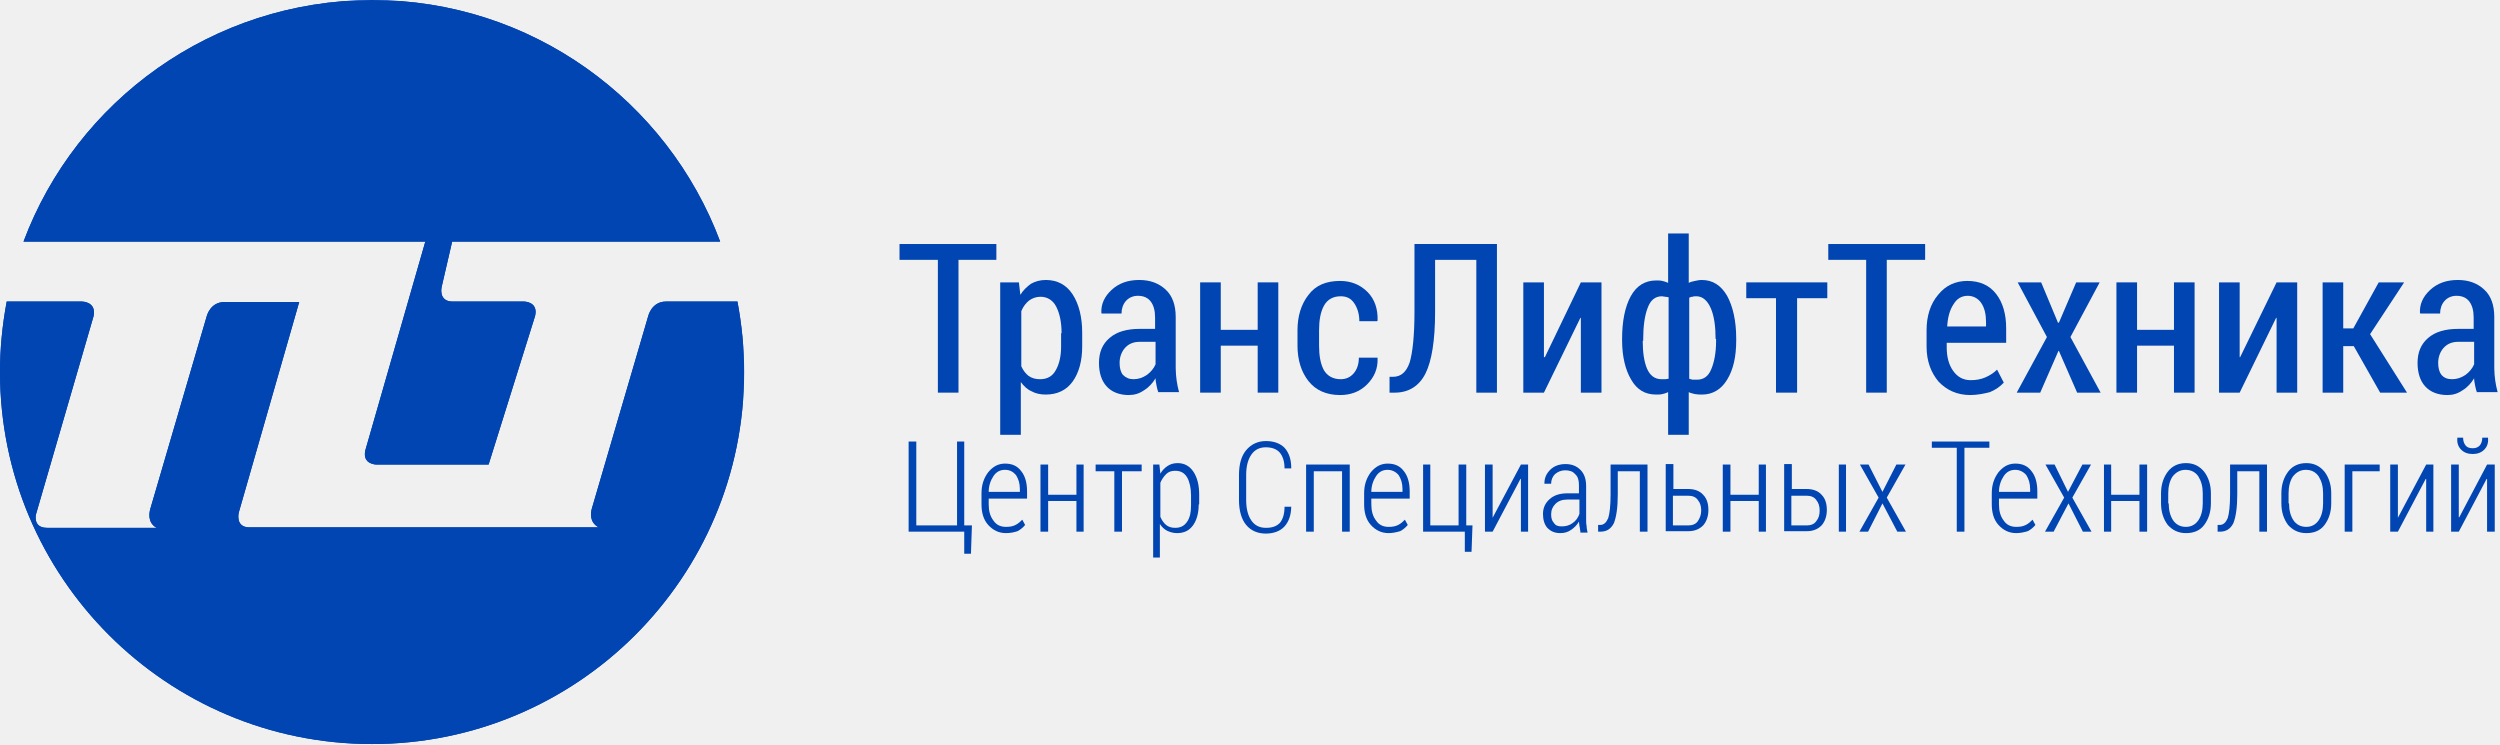
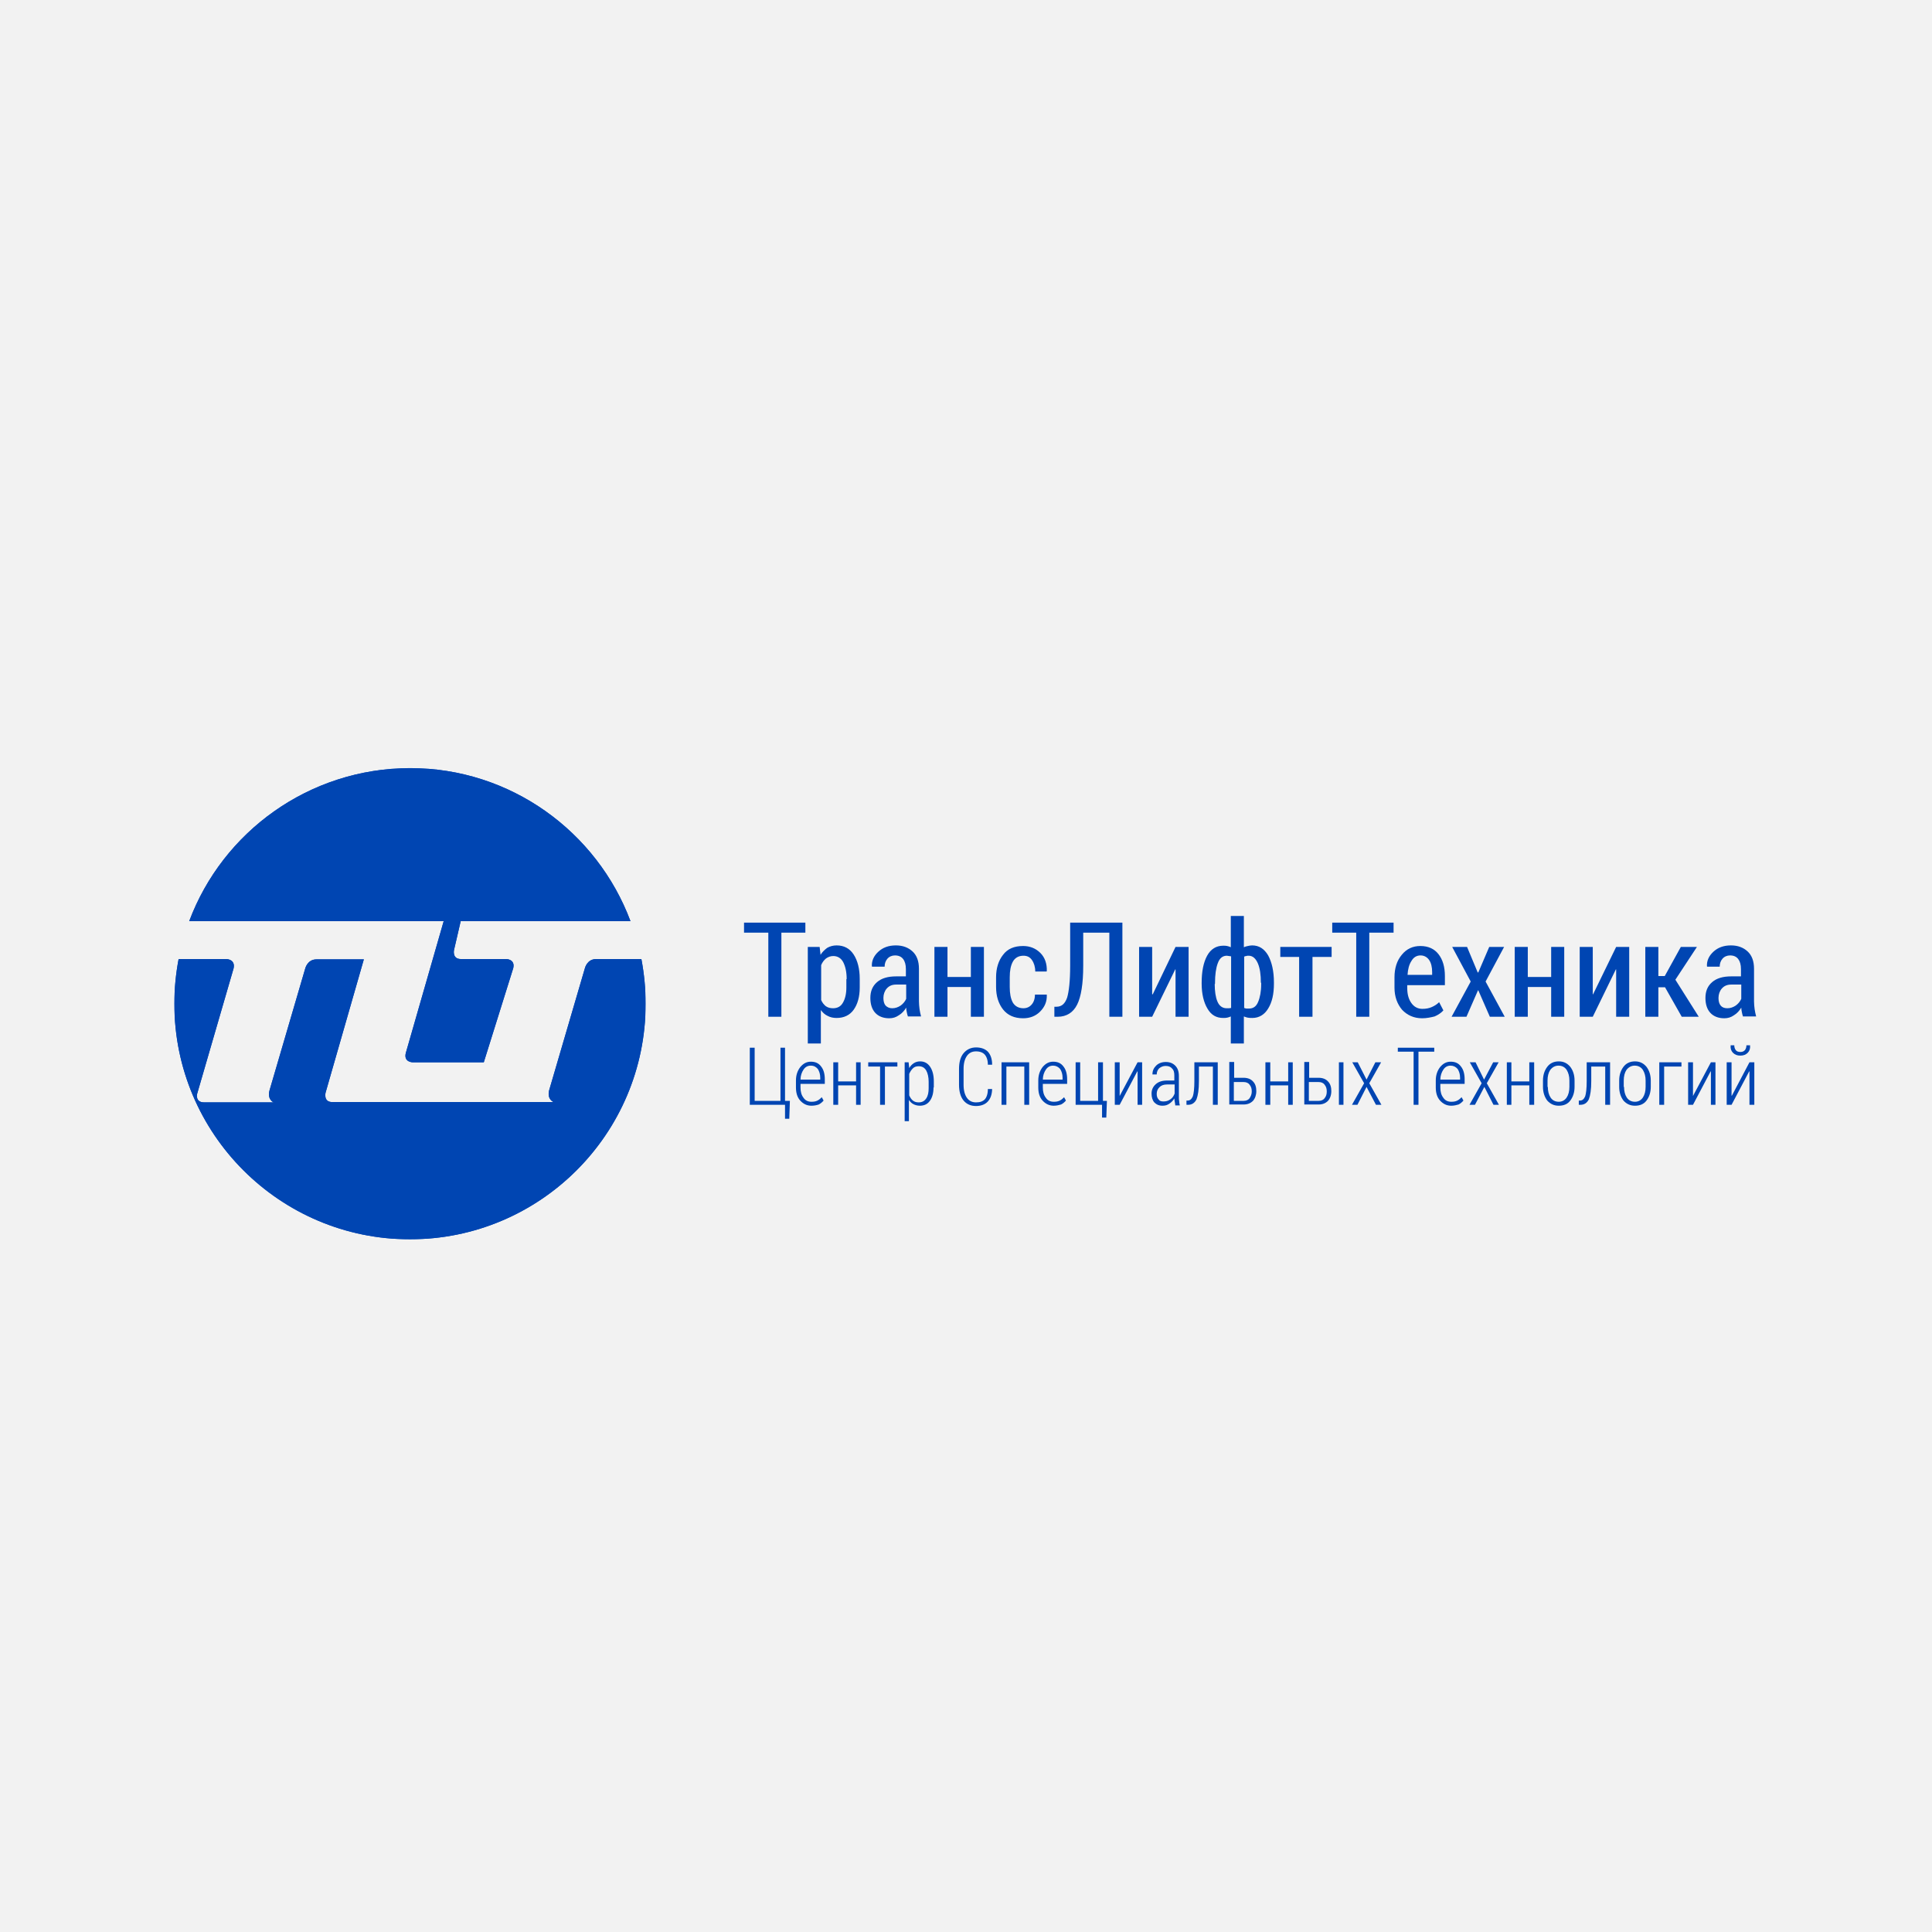
- <svg xmlns="http://www.w3.org/2000/svg" width="336" height="100" viewBox="0 0 336 100" fill="none">
-   <path d="M133.912 34.923H128.821V52.771H126.05V34.923H120.895V32.796H133.912V34.923Z" fill="#0045B2" />
-   <path d="M145.447 46.585C145.447 48.518 144.996 50.129 144.159 51.288C143.321 52.448 142.096 53.028 140.55 53.028C139.841 53.028 139.196 52.899 138.617 52.577C138.037 52.319 137.585 51.868 137.199 51.353V58.441H134.428V37.951H136.941L137.134 39.626C137.521 38.982 138.037 38.531 138.552 38.144C139.132 37.822 139.776 37.629 140.55 37.629C142.096 37.629 143.321 38.273 144.159 39.562C144.996 40.85 145.447 42.59 145.447 44.716V46.585ZM142.676 44.781C142.676 43.299 142.419 42.139 141.968 41.237C141.516 40.335 140.743 39.884 139.841 39.884C139.261 39.884 138.745 40.077 138.294 40.399C137.908 40.721 137.521 41.172 137.263 41.817V49.227C137.521 49.806 137.843 50.193 138.23 50.515C138.681 50.837 139.196 50.966 139.776 50.966C140.743 50.966 141.452 50.58 141.903 49.742C142.354 48.969 142.612 47.873 142.612 46.585V44.781H142.676Z" fill="#0045B2" />
-   <path d="M155.694 52.77C155.565 52.448 155.501 52.126 155.436 51.804C155.372 51.482 155.307 51.16 155.307 50.837C154.921 51.482 154.405 52.062 153.761 52.448C153.116 52.899 152.472 53.093 151.699 53.093C150.474 53.093 149.443 52.706 148.734 51.933C148.025 51.16 147.703 50.064 147.703 48.776C147.703 47.358 148.154 46.263 149.121 45.425C150.087 44.587 151.441 44.201 153.181 44.201H155.243V42.654C155.243 41.752 155.05 41.044 154.663 40.528C154.276 40.013 153.696 39.755 152.923 39.755C152.279 39.755 151.699 40.013 151.312 40.464C150.925 40.915 150.732 41.495 150.732 42.139H148.09L148.025 42.075C147.961 40.915 148.412 39.884 149.379 38.982C150.345 38.08 151.57 37.629 153.116 37.629C154.598 37.629 155.758 38.08 156.661 38.917C157.563 39.755 158.014 40.979 158.014 42.59V49.484C158.014 50.064 158.078 50.644 158.143 51.16C158.207 51.675 158.336 52.191 158.465 52.706H155.694V52.77ZM152.343 50.966C152.987 50.966 153.567 50.773 154.147 50.386C154.663 50 155.05 49.549 155.307 48.969V45.941H153.181C152.343 45.941 151.699 46.198 151.183 46.778C150.732 47.294 150.474 48.002 150.474 48.776C150.474 49.42 150.603 50 150.925 50.386C151.312 50.773 151.763 50.966 152.343 50.966Z" fill="#0045B2" />
-   <path d="M171.803 52.771H169.032V46.456H164.07V52.771H161.299V37.951H164.07V44.33H169.032V37.951H171.803V52.771Z" fill="#0045B2" />
-   <path d="M180.183 50.966C180.892 50.966 181.471 50.709 181.923 50.193C182.374 49.678 182.631 48.969 182.631 48.067H185.145V48.131C185.209 49.549 184.694 50.709 183.727 51.675C182.76 52.642 181.536 53.093 180.118 53.093C178.249 53.093 176.832 52.448 175.865 51.224C174.898 50 174.383 48.389 174.383 46.456V44.394C174.383 42.461 174.898 40.85 175.865 39.626C176.832 38.337 178.249 37.758 180.118 37.758C181.6 37.758 182.825 38.273 183.791 39.239C184.758 40.206 185.209 41.559 185.145 43.105L185.08 43.17H182.696C182.696 42.203 182.438 41.366 181.987 40.721C181.536 40.077 180.956 39.819 180.183 39.819C179.152 39.819 178.378 40.27 177.927 41.108C177.476 41.946 177.283 43.041 177.283 44.394V46.456C177.283 47.809 177.476 48.904 177.927 49.742C178.378 50.515 179.152 50.966 180.183 50.966Z" fill="#0045B2" />
-   <path d="M201.189 32.796V52.771H198.418V34.923H192.876V41.946C192.876 45.747 192.425 48.518 191.587 50.193C190.749 51.869 189.332 52.771 187.463 52.771H186.754V50.644H187.205C188.301 50.644 189.009 50 189.461 48.711C189.847 47.423 190.105 45.167 190.105 41.946V32.796H201.189Z" fill="#0045B2" />
-   <path d="M212.467 37.951H215.239V52.771H212.467V42.719H212.403L207.505 52.771H204.734V37.951H207.505V48.003H207.634L212.467 37.951Z" fill="#0045B2" />
-   <path d="M218.01 45.554C218.01 43.17 218.396 41.237 219.17 39.819C219.943 38.402 221.103 37.693 222.585 37.693C222.907 37.693 223.165 37.693 223.423 37.758C223.681 37.822 223.938 37.886 224.196 38.015V31.379H226.967V38.015C227.225 37.886 227.483 37.822 227.805 37.758C228.127 37.693 228.385 37.629 228.707 37.629C230.189 37.629 231.285 38.337 232.123 39.755C232.896 41.172 233.347 43.105 233.347 45.489V45.747C233.347 47.938 232.96 49.678 232.123 51.031C231.349 52.319 230.189 53.028 228.772 53.028C228.449 53.028 228.127 53.028 227.805 52.964C227.547 52.899 227.225 52.835 226.967 52.706V58.441H224.196V52.706C223.938 52.835 223.681 52.899 223.423 52.964C223.165 53.028 222.843 53.028 222.585 53.028C221.103 53.028 220.008 52.384 219.234 51.031C218.461 49.742 218.01 47.938 218.01 45.747V45.554ZM230.576 45.554C230.576 43.879 230.383 42.461 229.932 41.43C229.481 40.399 228.836 39.819 227.998 39.819C227.805 39.819 227.612 39.819 227.483 39.884C227.29 39.884 227.161 39.948 227.032 40.013V50.902C227.161 50.966 227.29 50.966 227.483 51.031C227.676 51.031 227.805 51.031 228.063 51.031C228.965 51.031 229.609 50.58 229.996 49.613C230.383 48.711 230.641 47.422 230.641 45.876V45.554H230.576ZM220.781 45.812C220.781 47.358 220.974 48.647 221.361 49.549C221.747 50.451 222.392 50.966 223.294 50.966C223.487 50.966 223.616 50.966 223.81 50.966C224.003 50.966 224.132 50.902 224.261 50.902V39.948C224.132 39.948 224.003 39.884 223.81 39.884C223.681 39.884 223.487 39.819 223.359 39.819C222.456 39.819 221.812 40.335 221.425 41.43C221.039 42.461 220.845 43.879 220.845 45.618V45.812H220.781Z" fill="#0045B2" />
-   <path d="M245.59 40.078H241.53V52.771H238.695V40.078H234.699V37.951H245.59V40.078Z" fill="#0045B2" />
-   <path d="M258.738 34.923H253.583V52.771H250.812V34.923H245.721V32.796H258.738V34.923Z" fill="#0045B2" />
-   <path d="M264.796 53.093C263.056 53.093 261.638 52.448 260.543 51.288C259.512 50.064 258.932 48.518 258.932 46.585V44.394C258.932 42.461 259.447 40.85 260.478 39.626C261.509 38.337 262.863 37.758 264.409 37.758C266.085 37.758 267.374 38.337 268.276 39.497C269.178 40.657 269.629 42.203 269.629 44.136V46.069H261.638V46.649C261.638 47.938 261.896 48.969 262.476 49.806C263.056 50.644 263.829 51.095 264.86 51.095C265.634 51.095 266.278 50.966 266.858 50.709C267.438 50.451 267.954 50.129 268.405 49.678L269.307 51.417C268.856 51.933 268.211 52.384 267.438 52.706C266.665 52.899 265.763 53.093 264.796 53.093ZM264.474 39.755C263.636 39.755 262.992 40.142 262.54 40.915C262.025 41.688 261.767 42.719 261.703 43.879H266.923V43.299C266.923 42.268 266.729 41.366 266.278 40.721C265.891 40.142 265.247 39.755 264.474 39.755Z" fill="#0045B2" />
-   <path d="M276.589 43.364H276.718L279.038 37.951H282.195L278.264 45.297L282.324 52.771H279.167L276.718 47.165H276.653L274.205 52.771H271.047L275.107 45.297L271.176 37.951H274.333L276.589 43.364Z" fill="#0045B2" />
-   <path d="M294.953 52.771H292.182V46.456H287.22V52.771H284.449V37.951H287.22V44.33H292.182V37.951H294.953V52.771Z" fill="#0045B2" />
-   <path d="M305.973 37.951H308.744V52.771H305.973V42.719H305.909L301.011 52.771H298.24V37.951H301.011V48.003H301.076L305.973 37.951Z" fill="#0045B2" />
-   <path d="M316.349 46.521H314.931V52.771H312.16V37.951H314.931V44.137H316.284L319.7 37.951H323.115L318.54 44.91L323.502 52.771H319.893L316.349 46.521Z" fill="#0045B2" />
-   <path d="M332.911 52.77C332.782 52.448 332.717 52.126 332.653 51.804C332.589 51.482 332.524 51.16 332.524 50.837C332.137 51.482 331.622 52.062 330.978 52.448C330.333 52.899 329.689 53.093 328.915 53.093C327.691 53.093 326.66 52.706 325.951 51.933C325.242 51.16 324.92 50.064 324.92 48.776C324.92 47.358 325.371 46.263 326.338 45.425C327.304 44.587 328.658 44.201 330.398 44.201H332.46V42.654C332.46 41.752 332.266 41.044 331.88 40.528C331.493 40.013 330.913 39.755 330.14 39.755C329.495 39.755 328.915 40.013 328.529 40.464C328.142 40.915 327.949 41.495 327.949 42.139H325.307L325.242 42.075C325.178 40.915 325.629 39.884 326.595 38.982C327.562 38.08 328.786 37.629 330.333 37.629C331.815 37.629 332.975 38.08 333.877 38.917C334.78 39.755 335.231 40.979 335.231 42.59V49.484C335.231 50.064 335.295 50.644 335.36 51.16C335.424 51.675 335.553 52.191 335.682 52.706H332.911V52.77ZM329.56 50.966C330.204 50.966 330.784 50.773 331.364 50.386C331.88 50 332.266 49.549 332.524 48.969V45.941H330.398C329.56 45.941 328.915 46.198 328.4 46.778C327.949 47.294 327.691 48.002 327.691 48.776C327.691 49.42 327.82 50 328.142 50.386C328.464 50.773 328.915 50.966 329.56 50.966Z" fill="#0045B2" />
-   <path d="M122.119 59.343H123.15V70.618H128.628V59.343H129.594V70.618H130.626L130.497 74.42H129.594V71.456H122.119V59.343Z" fill="#0045B2" />
-   <path d="M135.201 71.65C134.234 71.65 133.461 71.263 132.816 70.554C132.172 69.846 131.914 68.879 131.914 67.784V66.302C131.914 65.142 132.236 64.24 132.816 63.467C133.461 62.694 134.17 62.307 135.072 62.307C136.038 62.307 136.747 62.629 137.263 63.338C137.778 63.982 138.036 64.884 138.036 66.044V67.01H132.881V67.784C132.881 68.686 133.074 69.394 133.525 69.974C133.912 70.554 134.492 70.812 135.201 70.812C135.716 70.812 136.103 70.748 136.489 70.554C136.876 70.361 137.134 70.103 137.392 69.846L137.778 70.554C137.521 70.876 137.134 71.199 136.747 71.392C136.361 71.521 135.845 71.65 135.201 71.65ZM135.072 63.145C134.427 63.145 133.912 63.402 133.525 63.982C133.138 64.562 132.881 65.271 132.881 66.108H137.069V65.722C137.069 64.949 136.876 64.369 136.554 63.853C136.167 63.402 135.716 63.145 135.072 63.145Z" fill="#0045B2" />
-   <path d="M145.64 71.456H144.673V67.332H140.871V71.456H139.84V62.435H140.871V66.495H144.673V62.435H145.64V71.456Z" fill="#0045B2" />
-   <path d="M153.438 63.338H150.796V71.456H149.765V63.338H147.252V62.435H153.438V63.338Z" fill="#0045B2" />
-   <path d="M161.106 67.784C161.106 68.944 160.849 69.91 160.333 70.619C159.818 71.328 159.109 71.65 158.207 71.65C157.691 71.65 157.24 71.521 156.853 71.328C156.467 71.134 156.144 70.812 155.887 70.425V74.936H154.984V62.436H155.822L155.951 63.66C156.209 63.209 156.531 62.887 156.918 62.629C157.304 62.371 157.755 62.242 158.271 62.242C159.173 62.242 159.882 62.629 160.398 63.402C160.913 64.175 161.171 65.206 161.171 66.495V67.784H161.106ZM160.075 66.559C160.075 65.593 159.882 64.755 159.56 64.175C159.173 63.531 158.658 63.273 157.949 63.273C157.433 63.273 157.047 63.402 156.724 63.724C156.402 64.047 156.144 64.433 155.951 64.884V69.459C156.144 69.91 156.402 70.297 156.724 70.554C157.047 70.812 157.433 70.941 157.949 70.941C158.658 70.941 159.173 70.683 159.56 70.103C159.946 69.523 160.075 68.815 160.075 67.912V66.559Z" fill="#0045B2" />
-   <path d="M173.544 67.977C173.544 69.201 173.222 70.103 172.642 70.747C172.062 71.392 171.159 71.714 170.128 71.714C169.033 71.714 168.131 71.327 167.486 70.554C166.842 69.781 166.52 68.621 166.52 67.204V63.853C166.52 62.371 166.842 61.276 167.486 60.502C168.131 59.729 169.033 59.278 170.128 59.278C171.224 59.278 172.062 59.6 172.642 60.18C173.222 60.825 173.544 61.727 173.544 62.887V62.951H172.642C172.642 61.984 172.384 61.276 171.997 60.825C171.61 60.374 170.966 60.116 170.128 60.116C169.291 60.116 168.646 60.438 168.195 61.082C167.744 61.727 167.486 62.629 167.486 63.789V67.204C167.486 68.428 167.744 69.33 168.195 69.974C168.646 70.618 169.291 70.941 170.128 70.941C170.966 70.941 171.546 70.747 171.997 70.296C172.384 69.845 172.642 69.137 172.642 68.106H173.544V67.977Z" fill="#0045B2" />
-   <path d="M181.405 71.456H180.374V63.338H176.572V71.456H175.541V62.435H181.405V71.456Z" fill="#0045B2" />
-   <path d="M186.626 71.65C185.66 71.65 184.886 71.263 184.242 70.554C183.598 69.846 183.34 68.879 183.34 67.784V66.302C183.34 65.142 183.662 64.24 184.242 63.467C184.886 62.694 185.595 62.307 186.498 62.307C187.464 62.307 188.173 62.629 188.689 63.338C189.204 63.982 189.462 64.884 189.462 66.044V67.01H184.306V67.784C184.306 68.686 184.5 69.394 184.951 69.974C185.338 70.554 185.918 70.812 186.626 70.812C187.142 70.812 187.529 70.748 187.915 70.554C188.302 70.361 188.56 70.103 188.817 69.846L189.204 70.554C188.946 70.876 188.56 71.199 188.173 71.392C187.722 71.521 187.206 71.65 186.626 71.65ZM186.498 63.145C185.853 63.145 185.338 63.402 184.951 63.982C184.564 64.562 184.306 65.271 184.306 66.108H188.495V65.722C188.495 64.949 188.302 64.369 187.98 63.853C187.593 63.402 187.078 63.145 186.498 63.145Z" fill="#0045B2" />
-   <path d="M191.266 62.435H192.232V70.618H196.034V62.435H197.065V70.618H197.903L197.774 74.162H196.872V71.456H191.266V62.435Z" fill="#0045B2" />
-   <path d="M204.411 62.435H205.378V71.456H204.411V64.368H204.347L200.609 71.456H199.578V62.435H200.609V69.523V69.588L204.411 62.435Z" fill="#0045B2" />
-   <path d="M212.403 71.456C212.339 71.134 212.339 70.876 212.275 70.683C212.275 70.49 212.21 70.296 212.21 70.103C211.952 70.554 211.566 70.941 211.179 71.198C210.728 71.521 210.277 71.649 209.697 71.649C208.924 71.649 208.408 71.392 207.957 70.941C207.57 70.49 207.377 69.845 207.377 69.072C207.377 68.234 207.699 67.59 208.279 67.075C208.859 66.559 209.632 66.302 210.664 66.302H212.21V65.206C212.21 64.562 212.081 64.046 211.695 63.724C211.372 63.338 210.921 63.209 210.341 63.209C209.826 63.209 209.375 63.402 208.988 63.724C208.666 64.046 208.472 64.497 208.472 65.013H207.57V64.948C207.57 64.24 207.828 63.66 208.344 63.144C208.859 62.629 209.568 62.371 210.406 62.371C211.244 62.371 211.888 62.629 212.403 63.144C212.919 63.66 213.177 64.368 213.177 65.335V69.781C213.177 70.103 213.177 70.425 213.241 70.683C213.241 71.005 213.306 71.263 213.37 71.585H212.403V71.456ZM209.89 70.747C210.47 70.747 210.921 70.618 211.372 70.296C211.823 69.974 212.081 69.588 212.275 69.072V67.139H210.664C209.955 67.139 209.439 67.332 209.052 67.719C208.666 68.106 208.472 68.557 208.472 69.137C208.472 69.652 208.601 70.039 208.859 70.296C209.052 70.618 209.375 70.747 209.89 70.747Z" fill="#0045B2" />
-   <path d="M221.425 62.435V71.456H220.394V63.338H217.429V66.43C217.429 68.234 217.236 69.459 216.914 70.296C216.527 71.07 215.947 71.456 215.109 71.456H214.787V70.554H215.045C215.56 70.554 215.883 70.232 216.14 69.652C216.334 69.072 216.463 67.977 216.463 66.43V62.435H221.425Z" fill="#0045B2" />
-   <path d="M224.84 65.722H226.902C227.74 65.722 228.448 65.979 228.9 66.495C229.415 67.01 229.608 67.719 229.608 68.557C229.608 69.394 229.351 70.103 228.9 70.618C228.384 71.134 227.74 71.392 226.902 71.392H223.873V62.371H224.904V65.722H224.84ZM224.84 66.559V70.618H226.902C227.482 70.618 227.933 70.425 228.191 70.039C228.448 69.652 228.642 69.201 228.642 68.621C228.642 68.041 228.513 67.59 228.191 67.204C227.933 66.817 227.482 66.624 226.902 66.624H224.84V66.559Z" fill="#0045B2" />
-   <path d="M237.341 71.456H236.374V67.332H232.572V71.456H231.541V62.435H232.572V66.495H236.374V62.435H237.341V71.456Z" fill="#0045B2" />
-   <path d="M240.758 65.722H242.82C243.658 65.722 244.366 65.979 244.818 66.495C245.333 67.01 245.526 67.719 245.526 68.557C245.526 69.394 245.269 70.103 244.818 70.618C244.302 71.134 243.658 71.392 242.82 71.392H239.791V62.371H240.822V65.722H240.758ZM240.758 66.559V70.618H242.82C243.4 70.618 243.851 70.425 244.109 70.039C244.431 69.652 244.56 69.201 244.56 68.621C244.56 68.041 244.431 67.59 244.109 67.204C243.851 66.817 243.4 66.624 242.82 66.624H240.758V66.559ZM248.169 71.456H247.137V62.435H248.104V71.456H248.169Z" fill="#0045B2" />
-   <path d="M253.001 66.108L254.87 62.435H256.095L253.581 66.881L256.159 71.456H254.999L253.001 67.655L251.068 71.456H249.908L252.486 66.881L249.973 62.435H251.133L253.001 66.108Z" fill="#0045B2" />
-   <path d="M267.372 60.18H264.021V71.456H262.99V60.18H259.639V59.343H267.372V60.18Z" fill="#0045B2" />
-   <path d="M270.982 71.65C270.015 71.65 269.242 71.263 268.598 70.554C267.953 69.846 267.695 68.879 267.695 67.784V66.302C267.695 65.142 268.018 64.24 268.598 63.467C269.242 62.694 269.951 62.307 270.853 62.307C271.82 62.307 272.529 62.629 273.044 63.338C273.56 63.982 273.817 64.884 273.817 66.044V67.01H268.662V67.784C268.662 68.686 268.855 69.394 269.306 69.974C269.693 70.554 270.273 70.812 270.982 70.812C271.497 70.812 271.884 70.748 272.271 70.554C272.657 70.361 272.915 70.103 273.173 69.846L273.56 70.554C273.302 70.876 272.915 71.199 272.529 71.392C272.077 71.521 271.562 71.65 270.982 71.65ZM270.853 63.145C270.209 63.145 269.693 63.402 269.306 63.982C268.92 64.562 268.662 65.271 268.662 66.108H272.851V65.722C272.851 64.949 272.657 64.369 272.335 63.853C271.949 63.402 271.433 63.145 270.853 63.145Z" fill="#0045B2" />
-   <path d="M277.941 66.108L279.874 62.435H281.034L278.521 66.881L281.099 71.456H279.939L278.005 67.655L276.008 71.456H274.848L277.425 66.881L274.912 62.435H276.137L277.941 66.108Z" fill="#0045B2" />
-   <path d="M288.573 71.456H287.542V67.332H283.74V71.456H282.773V62.435H283.74V66.495H287.542V62.435H288.573V71.456Z" fill="#0045B2" />
-   <path d="M290.443 66.302C290.443 65.142 290.766 64.175 291.346 63.402C291.926 62.629 292.763 62.242 293.794 62.242C294.825 62.242 295.599 62.629 296.243 63.402C296.823 64.175 297.145 65.142 297.145 66.302V67.655C297.145 68.815 296.823 69.781 296.243 70.554C295.663 71.328 294.825 71.65 293.794 71.65C292.763 71.65 291.99 71.263 291.346 70.554C290.766 69.781 290.443 68.815 290.443 67.655V66.302ZM291.474 67.655C291.474 68.557 291.668 69.33 292.054 69.91C292.441 70.49 293.021 70.812 293.794 70.812C294.503 70.812 295.083 70.49 295.47 69.91C295.857 69.33 296.05 68.557 296.05 67.655V66.302C296.05 65.4 295.857 64.691 295.47 64.047C295.083 63.467 294.503 63.145 293.73 63.145C293.021 63.145 292.441 63.467 291.99 64.047C291.603 64.626 291.41 65.4 291.41 66.302V67.655H291.474Z" fill="#0045B2" />
-   <path d="M304.684 62.435V71.456H303.653V63.338H300.689V66.43C300.689 68.234 300.496 69.459 300.173 70.296C299.787 71.07 299.207 71.456 298.369 71.456H298.047V70.554H298.305C298.82 70.554 299.142 70.232 299.4 69.652C299.594 69.072 299.722 67.977 299.722 66.43V62.435H304.684Z" fill="#0045B2" />
-   <path d="M306.617 66.302C306.617 65.142 306.939 64.175 307.519 63.402C308.099 62.629 308.937 62.242 309.968 62.242C310.999 62.242 311.773 62.629 312.417 63.402C312.997 64.175 313.319 65.142 313.319 66.302V67.655C313.319 68.815 312.997 69.781 312.417 70.554C311.837 71.328 310.999 71.65 309.968 71.65C308.937 71.65 308.164 71.263 307.519 70.554C306.939 69.781 306.617 68.815 306.617 67.655V66.302ZM307.648 67.655C307.648 68.557 307.842 69.33 308.228 69.91C308.615 70.49 309.195 70.812 309.968 70.812C310.677 70.812 311.257 70.49 311.644 69.91C312.03 69.33 312.224 68.557 312.224 67.655V66.302C312.224 65.4 312.03 64.691 311.644 64.047C311.257 63.467 310.677 63.145 309.904 63.145C309.195 63.145 308.615 63.467 308.164 64.047C307.777 64.626 307.584 65.4 307.584 66.302V67.655H307.648Z" fill="#0045B2" />
-   <path d="M319.829 63.338H316.156V71.456H315.125V62.435H319.829V63.338Z" fill="#0045B2" />
-   <path d="M326.079 62.435H327.046V71.456H326.079V64.368H326.015L322.277 71.456H321.246V62.435H322.277V69.523V69.588L326.079 62.435Z" fill="#0045B2" />
-   <path d="M334.263 62.436H335.294V71.456H334.263V64.369H334.198L330.461 71.456H329.43V62.436H330.461V69.523H330.525L334.263 62.436ZM334.392 58.892C334.456 59.536 334.263 60.052 333.876 60.438C333.49 60.825 332.974 61.018 332.33 61.018C331.685 61.018 331.17 60.825 330.783 60.438C330.396 60.052 330.203 59.536 330.267 58.892V58.827H331.041C331.041 59.278 331.17 59.601 331.363 59.858C331.556 60.116 331.879 60.245 332.33 60.245C332.781 60.245 333.038 60.116 333.296 59.858C333.49 59.601 333.618 59.278 333.618 58.827H334.392V58.892Z" fill="#0045B2" />
-   <path d="M60.769 32.474H79.264H96.793C89.704 13.531 71.402 0 50.007 0C28.548 0.064 10.246 13.531 3.158 32.474H57.161L49.105 60.503C48.654 62.436 50.587 62.436 50.587 62.436H64.249C64.314 62.436 64.314 62.436 64.378 62.436H65.667L71.918 42.461C72.369 40.528 70.436 40.528 70.436 40.528H60.834C58.901 40.528 59.352 38.595 59.352 38.595L60.769 32.474ZM11.02 40.528H1.547H0.902C0.322 43.621 0 46.778 0 50C0 77.577 22.362 100 50.007 100C77.589 100 100.015 77.642 100.015 50C100.015 46.778 99.693 43.621 99.113 40.528H98.726H89.511C87.578 40.528 87.126 42.461 87.126 42.461L79.522 68.428C79.071 70.361 80.489 70.876 80.489 70.876H65.216H64.765H33.51C31.577 70.876 32.092 68.879 32.092 68.879L40.212 40.593H39.439H30.159C28.226 40.593 27.775 42.526 27.775 42.526L20.171 68.492C19.719 70.425 21.073 70.941 21.073 70.941H6.315C4.382 70.941 4.833 69.137 4.833 69.137L12.566 42.526C13.017 40.528 11.02 40.528 11.02 40.528Z" fill="#0045B2" />
-   <mask id="mask0_1181_4529" style="mask-type:luminance" maskUnits="userSpaceOnUse" x="0" y="0" width="101" height="100">
-     <path d="M60.769 32.474H79.264H96.793C89.704 13.531 71.402 0 50.007 0C28.548 0.064 10.246 13.531 3.158 32.474H57.161L49.105 60.503C48.654 62.436 50.587 62.436 50.587 62.436H64.249C64.314 62.436 64.314 62.436 64.378 62.436H65.667L71.918 42.461C72.369 40.528 70.436 40.528 70.436 40.528H60.834C58.901 40.528 59.352 38.595 59.352 38.595L60.769 32.474ZM11.02 40.528H1.547H0.902C0.322 43.621 0 46.778 0 50C0 77.577 22.362 100 50.007 100C77.589 100 100.015 77.642 100.015 50C100.015 46.778 99.693 43.621 99.113 40.528H98.726H89.511C87.578 40.528 87.126 42.461 87.126 42.461L79.522 68.428C79.071 70.361 80.489 70.876 80.489 70.876H65.216H64.765H33.51C31.577 70.876 32.092 68.879 32.092 68.879L40.212 40.593H39.439H30.159C28.226 40.593 27.775 42.526 27.775 42.526L20.171 68.492C19.719 70.425 21.073 70.941 21.073 70.941H6.315C4.382 70.941 4.833 69.137 4.833 69.137L12.566 42.526C13.017 40.528 11.02 40.528 11.02 40.528Z" fill="white" />
+ <svg xmlns="http://www.w3.org/2000/svg" width="410" height="410" viewBox="0 0 410 410" fill="none">
+   <rect width="410" height="410" fill="#F2F2F2" />
+   <path d="M170.912 197.923H165.821V215.771H163.05V197.923H157.895V195.796H170.912V197.923Z" fill="#0045B2" />
+   <path d="M182.447 209.585C182.447 211.518 181.996 213.129 181.159 214.288C180.321 215.448 179.096 216.028 177.55 216.028C176.841 216.028 176.196 215.899 175.617 215.577C175.037 215.319 174.585 214.868 174.199 214.353V221.441H171.428V200.951H173.941L174.134 202.626C174.521 201.982 175.037 201.531 175.552 201.144C176.132 200.822 176.776 200.629 177.55 200.629C179.096 200.629 180.321 201.273 181.159 202.562C181.996 203.85 182.447 205.59 182.447 207.716V209.585ZM179.676 207.781C179.676 206.299 179.419 205.139 178.968 204.237C178.516 203.335 177.743 202.884 176.841 202.884C176.261 202.884 175.745 203.077 175.294 203.399C174.908 203.721 174.521 204.172 174.263 204.817V212.227C174.521 212.806 174.843 213.193 175.23 213.515C175.681 213.837 176.196 213.966 176.776 213.966C177.743 213.966 178.452 213.58 178.903 212.742C179.354 211.969 179.612 210.874 179.612 209.585V207.781H179.676Z" fill="#0045B2" />
+   <path d="M192.694 215.77C192.565 215.448 192.501 215.126 192.436 214.804C192.372 214.482 192.307 214.16 192.307 213.837C191.921 214.482 191.405 215.062 190.761 215.448C190.116 215.899 189.472 216.093 188.699 216.093C187.474 216.093 186.443 215.706 185.734 214.933C185.025 214.16 184.703 213.064 184.703 211.776C184.703 210.358 185.154 209.263 186.121 208.425C187.087 207.587 188.441 207.201 190.181 207.201H192.243V205.654C192.243 204.752 192.05 204.044 191.663 203.528C191.276 203.013 190.696 202.755 189.923 202.755C189.279 202.755 188.699 203.013 188.312 203.464C187.925 203.915 187.732 204.495 187.732 205.139H185.09L185.025 205.075C184.961 203.915 185.412 202.884 186.379 201.982C187.345 201.08 188.57 200.629 190.116 200.629C191.598 200.629 192.758 201.08 193.661 201.917C194.563 202.755 195.014 203.979 195.014 205.59V212.484C195.014 213.064 195.078 213.644 195.143 214.16C195.207 214.675 195.336 215.191 195.465 215.706H192.694V215.77ZM189.343 213.966C189.987 213.966 190.567 213.773 191.147 213.386C191.663 213 192.05 212.549 192.307 211.969V208.941H190.181C189.343 208.941 188.699 209.198 188.183 209.778C187.732 210.294 187.474 211.002 187.474 211.776C187.474 212.42 187.603 213 187.925 213.386C188.312 213.773 188.763 213.966 189.343 213.966Z" fill="#0045B2" />
+   <path d="M208.803 215.771H206.032V209.456H201.07V215.771H198.299V200.951H201.07V207.33H206.032V200.951H208.803V215.771Z" fill="#0045B2" />
+   <path d="M217.183 213.966C217.892 213.966 218.471 213.709 218.923 213.193C219.374 212.678 219.631 211.969 219.631 211.067H222.145V211.131C222.209 212.549 221.694 213.709 220.727 214.675C219.76 215.642 218.536 216.093 217.118 216.093C215.249 216.093 213.832 215.448 212.865 214.224C211.898 213 211.383 211.389 211.383 209.456V207.394C211.383 205.461 211.898 203.85 212.865 202.626C213.832 201.337 215.249 200.758 217.118 200.758C218.6 200.758 219.825 201.273 220.791 202.24C221.758 203.206 222.209 204.559 222.145 206.106L222.08 206.17H219.696C219.696 205.203 219.438 204.366 218.987 203.721C218.536 203.077 217.956 202.819 217.183 202.819C216.152 202.819 215.378 203.27 214.927 204.108C214.476 204.946 214.283 206.041 214.283 207.394V209.456C214.283 210.809 214.476 211.904 214.927 212.742C215.378 213.515 216.152 213.966 217.183 213.966Z" fill="#0045B2" />
+   <path d="M238.189 195.796V215.771H235.418V197.923H229.876V204.946C229.876 208.747 229.425 211.518 228.587 213.193C227.749 214.869 226.332 215.771 224.463 215.771H223.754V213.644H224.205C225.301 213.644 226.009 213 226.461 211.711C226.847 210.423 227.105 208.168 227.105 204.946V195.796H238.189Z" fill="#0045B2" />
+   <path d="M249.467 200.951H252.239V215.771H249.467V205.719H249.403L244.505 215.771H241.734V200.951H244.505V211.003H244.634L249.467 200.951Z" fill="#0045B2" />
+   <path d="M255.01 208.554C255.01 206.17 255.396 204.237 256.17 202.819C256.943 201.402 258.103 200.693 259.585 200.693C259.907 200.693 260.165 200.693 260.423 200.758C260.681 200.822 260.938 200.886 261.196 201.015V194.379H263.967V201.015C264.225 200.886 264.483 200.822 264.805 200.758C265.127 200.693 265.385 200.629 265.707 200.629C267.189 200.629 268.285 201.337 269.123 202.755C269.896 204.172 270.347 206.105 270.347 208.489V208.747C270.347 210.938 269.96 212.678 269.123 214.031C268.349 215.319 267.189 216.028 265.772 216.028C265.449 216.028 265.127 216.028 264.805 215.964C264.547 215.899 264.225 215.835 263.967 215.706V221.441H261.196V215.706C260.938 215.835 260.681 215.899 260.423 215.964C260.165 216.028 259.843 216.028 259.585 216.028C258.103 216.028 257.008 215.384 256.234 214.031C255.461 212.742 255.01 210.938 255.01 208.747V208.554ZM267.576 208.554C267.576 206.879 267.383 205.461 266.932 204.43C266.481 203.399 265.836 202.819 264.998 202.819C264.805 202.819 264.612 202.819 264.483 202.884C264.29 202.884 264.161 202.948 264.032 203.013V213.902C264.161 213.966 264.29 213.966 264.483 214.031C264.676 214.031 264.805 214.031 265.063 214.031C265.965 214.031 266.609 213.58 266.996 212.613C267.383 211.711 267.641 210.422 267.641 208.876V208.554H267.576ZM257.781 208.812C257.781 210.358 257.974 211.647 258.361 212.549C258.747 213.451 259.392 213.966 260.294 213.966C260.487 213.966 260.616 213.966 260.81 213.966C261.003 213.966 261.132 213.902 261.261 213.902V202.948C261.132 202.948 261.003 202.884 260.81 202.884C260.681 202.884 260.487 202.819 260.359 202.819C259.456 202.819 258.812 203.335 258.425 204.43C258.039 205.461 257.845 206.879 257.845 208.618V208.812H257.781Z" fill="#0045B2" />
+   <path d="M282.59 203.077H278.53V215.771H275.695V203.077H271.699V200.951H282.59V203.077Z" fill="#0045B2" />
+   <path d="M295.738 197.923H290.583V215.771H287.812V197.923H282.721V195.796H295.738V197.923Z" fill="#0045B2" />
+   <path d="M301.796 216.093C300.056 216.093 298.638 215.448 297.543 214.288C296.512 213.064 295.932 211.518 295.932 209.585V207.394C295.932 205.461 296.447 203.85 297.478 202.626C298.509 201.337 299.863 200.758 301.409 200.758C303.085 200.758 304.374 201.337 305.276 202.497C306.178 203.657 306.629 205.203 306.629 207.136V209.069H298.638V209.649C298.638 210.938 298.896 211.969 299.476 212.807C300.056 213.644 300.829 214.095 301.86 214.095C302.634 214.095 303.278 213.966 303.858 213.709C304.438 213.451 304.954 213.129 305.405 212.678L306.307 214.417C305.856 214.933 305.211 215.384 304.438 215.706C303.665 215.899 302.763 216.093 301.796 216.093ZM301.474 202.755C300.636 202.755 299.992 203.142 299.54 203.915C299.025 204.688 298.767 205.719 298.703 206.879H303.923V206.299C303.923 205.268 303.729 204.366 303.278 203.721C302.891 203.142 302.247 202.755 301.474 202.755Z" fill="#0045B2" />
+   <path d="M313.589 206.364H313.718L316.038 200.951H319.195L315.264 208.297L319.324 215.771H316.167L313.718 210.165H313.653L311.205 215.771H308.047L312.107 208.297L308.176 200.951H311.333L313.589 206.364Z" fill="#0045B2" />
+   <path d="M331.953 215.771H329.182V209.456H324.22V215.771H321.449V200.951H324.22V207.33H329.182V200.951H331.953V215.771Z" fill="#0045B2" />
+   <path d="M342.973 200.951H345.744V215.771H342.973V205.719H342.909L338.011 215.771H335.24V200.951H338.011V211.003H338.076L342.973 200.951Z" fill="#0045B2" />
+   <path d="M353.349 209.521H351.931V215.771H349.16V200.951H351.931V207.137H353.284L356.7 200.951H360.115L355.54 207.91L360.502 215.771H356.893L353.349 209.521Z" fill="#0045B2" />
+   <path d="M369.911 215.77C369.782 215.448 369.717 215.126 369.653 214.804C369.589 214.482 369.524 214.16 369.524 213.837C369.137 214.482 368.622 215.062 367.978 215.448C367.333 215.899 366.689 216.093 365.915 216.093C364.691 216.093 363.66 215.706 362.951 214.933C362.242 214.16 361.92 213.064 361.92 211.776C361.92 210.358 362.371 209.263 363.338 208.425C364.304 207.587 365.658 207.201 367.398 207.201H369.46V205.654C369.46 204.752 369.266 204.044 368.88 203.528C368.493 203.013 367.913 202.755 367.14 202.755C366.495 202.755 365.915 203.013 365.529 203.464C365.142 203.915 364.949 204.495 364.949 205.139H362.307L362.242 205.075C362.178 203.915 362.629 202.884 363.595 201.982C364.562 201.08 365.786 200.629 367.333 200.629C368.815 200.629 369.975 201.08 370.877 201.917C371.78 202.755 372.231 203.979 372.231 205.59V212.484C372.231 213.064 372.295 213.644 372.36 214.16C372.424 214.675 372.553 215.191 372.682 215.706H369.911V215.77ZM366.56 213.966C367.204 213.966 367.784 213.773 368.364 213.386C368.88 213 369.266 212.549 369.524 211.969V208.941H367.398C366.56 208.941 365.915 209.198 365.4 209.778C364.949 210.294 364.691 211.002 364.691 211.776C364.691 212.42 364.82 213 365.142 213.386C365.464 213.773 365.915 213.966 366.56 213.966Z" fill="#0045B2" />
+   <path d="M159.119 222.343H160.15V233.619H165.628V222.343H166.594V233.619H167.626L167.497 237.42H166.594V234.456H159.119V222.343Z" fill="#0045B2" />
+   <path d="M172.201 234.65C171.234 234.65 170.461 234.263 169.816 233.554C169.172 232.846 168.914 231.879 168.914 230.784V229.302C168.914 228.142 169.236 227.24 169.816 226.467C170.461 225.693 171.17 225.307 172.072 225.307C173.038 225.307 173.747 225.629 174.263 226.338C174.778 226.982 175.036 227.884 175.036 229.044V230.01H169.881V230.784C169.881 231.686 170.074 232.395 170.525 232.974C170.912 233.554 171.492 233.812 172.201 233.812C172.716 233.812 173.103 233.748 173.489 233.554C173.876 233.361 174.134 233.103 174.392 232.846L174.778 233.554C174.521 233.876 174.134 234.199 173.747 234.392C173.361 234.521 172.845 234.65 172.201 234.65ZM172.072 226.145C171.427 226.145 170.912 226.402 170.525 226.982C170.138 227.562 169.881 228.271 169.881 229.108H174.069V228.722C174.069 227.949 173.876 227.369 173.554 226.853C173.167 226.402 172.716 226.145 172.072 226.145Z" fill="#0045B2" />
+   <path d="M182.64 234.456H181.673V230.332H177.871V234.456H176.84V225.436H177.871V229.495H181.673V225.436H182.64V234.456Z" fill="#0045B2" />
+   <path d="M190.438 226.338H187.796V234.456H186.765V226.338H184.252V225.436H190.438V226.338Z" fill="#0045B2" />
+   <path d="M198.106 230.784C198.106 231.943 197.849 232.91 197.333 233.619C196.818 234.327 196.109 234.65 195.207 234.65C194.691 234.65 194.24 234.521 193.853 234.327C193.467 234.134 193.144 233.812 192.887 233.425V237.936H191.984V225.436H192.822L192.951 226.66C193.209 226.209 193.531 225.887 193.918 225.629C194.304 225.371 194.755 225.242 195.271 225.242C196.173 225.242 196.882 225.629 197.398 226.402C197.913 227.175 198.171 228.206 198.171 229.495V230.784H198.106ZM197.075 229.559C197.075 228.593 196.882 227.755 196.56 227.175C196.173 226.531 195.658 226.273 194.949 226.273C194.433 226.273 194.047 226.402 193.724 226.724C193.402 227.047 193.144 227.433 192.951 227.884V232.459C193.144 232.91 193.402 233.297 193.724 233.554C194.047 233.812 194.433 233.941 194.949 233.941C195.658 233.941 196.173 233.683 196.56 233.103C196.946 232.523 197.075 231.815 197.075 230.913V229.559Z" fill="#0045B2" />
+   <path d="M210.544 230.977C210.544 232.201 210.222 233.103 209.642 233.747C209.062 234.392 208.159 234.714 207.128 234.714C206.033 234.714 205.131 234.327 204.486 233.554C203.842 232.781 203.52 231.621 203.52 230.204V226.853C203.52 225.371 203.842 224.276 204.486 223.503C205.131 222.729 206.033 222.278 207.128 222.278C208.224 222.278 209.062 222.6 209.642 223.18C210.222 223.825 210.544 224.727 210.544 225.887V225.951H209.642C209.642 224.985 209.384 224.276 208.997 223.825C208.61 223.374 207.966 223.116 207.128 223.116C206.291 223.116 205.646 223.438 205.195 224.082C204.744 224.727 204.486 225.629 204.486 226.789V230.204C204.486 231.428 204.744 232.33 205.195 232.974C205.646 233.619 206.291 233.941 207.128 233.941C207.966 233.941 208.546 233.747 208.997 233.296C209.384 232.845 209.642 232.137 209.642 231.106H210.544V230.977Z" fill="#0045B2" />
+   <path d="M218.405 234.456H217.374V226.338H213.572V234.456H212.541V225.436H218.405V234.456Z" fill="#0045B2" />
+   <path d="M223.626 234.65C222.66 234.65 221.886 234.263 221.242 233.554C220.598 232.846 220.34 231.879 220.34 230.784V229.302C220.34 228.142 220.662 227.24 221.242 226.467C221.886 225.693 222.595 225.307 223.498 225.307C224.464 225.307 225.173 225.629 225.689 226.338C226.204 226.982 226.462 227.884 226.462 229.044V230.01H221.306V230.784C221.306 231.686 221.5 232.395 221.951 232.974C222.338 233.554 222.918 233.812 223.626 233.812C224.142 233.812 224.529 233.748 224.915 233.554C225.302 233.361 225.56 233.103 225.817 232.846L226.204 233.554C225.946 233.876 225.56 234.199 225.173 234.392C224.722 234.521 224.206 234.65 223.626 234.65ZM223.498 226.145C222.853 226.145 222.338 226.402 221.951 226.982C221.564 227.562 221.306 228.271 221.306 229.108H225.495V228.722C225.495 227.949 225.302 227.369 224.98 226.853C224.593 226.402 224.078 226.145 223.498 226.145Z" fill="#0045B2" />
+   <path d="M228.266 225.436H229.232V233.619H233.034V225.436H234.065V233.619H234.903L234.774 237.162H233.872V234.456H228.266V225.436Z" fill="#0045B2" />
+   <path d="M241.411 225.436H242.378V234.456H241.411V227.369H241.347L237.609 234.456H236.578V225.436H237.609V232.523V232.588L241.411 225.436Z" fill="#0045B2" />
+   <path d="M249.403 234.456C249.339 234.134 249.339 233.876 249.275 233.683C249.275 233.49 249.21 233.296 249.21 233.103C248.952 233.554 248.566 233.941 248.179 234.198C247.728 234.521 247.277 234.649 246.697 234.649C245.924 234.649 245.408 234.392 244.957 233.941C244.57 233.49 244.377 232.845 244.377 232.072C244.377 231.234 244.699 230.59 245.279 230.075C245.859 229.559 246.632 229.302 247.664 229.302H249.21V228.206C249.21 227.562 249.081 227.046 248.695 226.724C248.372 226.338 247.921 226.209 247.341 226.209C246.826 226.209 246.375 226.402 245.988 226.724C245.666 227.046 245.472 227.497 245.472 228.013H244.57V227.948C244.57 227.24 244.828 226.66 245.344 226.144C245.859 225.629 246.568 225.371 247.406 225.371C248.244 225.371 248.888 225.629 249.403 226.144C249.919 226.66 250.177 227.369 250.177 228.335V232.781C250.177 233.103 250.177 233.425 250.241 233.683C250.241 234.005 250.306 234.263 250.37 234.585H249.403V234.456ZM246.89 233.747C247.47 233.747 247.921 233.619 248.372 233.296C248.823 232.974 249.081 232.588 249.275 232.072V230.139H247.664C246.955 230.139 246.439 230.332 246.052 230.719C245.666 231.106 245.472 231.557 245.472 232.137C245.472 232.652 245.601 233.039 245.859 233.296C246.052 233.619 246.375 233.747 246.89 233.747Z" fill="#0045B2" />
+   <path d="M258.425 225.436V234.456H257.394V226.338H254.429V229.43C254.429 231.235 254.236 232.459 253.914 233.296C253.527 234.07 252.947 234.456 252.109 234.456H251.787V233.554H252.045C252.56 233.554 252.883 233.232 253.14 232.652C253.334 232.072 253.463 230.977 253.463 229.43V225.436H258.425Z" fill="#0045B2" />
+   <path d="M261.84 228.722H263.902C264.74 228.722 265.448 228.979 265.9 229.495C266.415 230.01 266.608 230.719 266.608 231.557C266.608 232.394 266.351 233.103 265.9 233.619C265.384 234.134 264.74 234.392 263.902 234.392H260.873V225.371H261.904V228.722H261.84ZM261.84 229.559V233.619H263.902C264.482 233.619 264.933 233.425 265.191 233.039C265.448 232.652 265.642 232.201 265.642 231.621C265.642 231.041 265.513 230.59 265.191 230.204C264.933 229.817 264.482 229.624 263.902 229.624H261.84V229.559Z" fill="#0045B2" />
+   <path d="M274.341 234.456H273.374V230.332H269.572V234.456H268.541V225.436H269.572V229.495H273.374V225.436H274.341V234.456Z" fill="#0045B2" />
+   <path d="M277.758 228.722H279.82C280.658 228.722 281.366 228.979 281.818 229.495C282.333 230.01 282.526 230.719 282.526 231.557C282.526 232.394 282.269 233.103 281.818 233.619C281.302 234.134 280.658 234.392 279.82 234.392H276.791V225.371H277.822V228.722H277.758ZM277.758 229.559V233.619H279.82C280.4 233.619 280.851 233.425 281.109 233.039C281.431 232.652 281.56 232.201 281.56 231.621C281.56 231.041 281.431 230.59 281.109 230.204C280.851 229.817 280.4 229.624 279.82 229.624H277.758V229.559ZM285.169 234.456H284.137V225.436H285.104V234.456H285.169Z" fill="#0045B2" />
+   <path d="M290.001 229.108L291.87 225.436H293.095L290.581 229.881L293.159 234.456H291.999L290.001 230.655L288.068 234.456H286.908L289.486 229.881L286.973 225.436H288.133L290.001 229.108Z" fill="#0045B2" />
+   <path d="M304.372 223.18H301.021V234.456H299.99V223.18H296.639V222.343H304.372V223.18Z" fill="#0045B2" />
+   <path d="M307.982 234.65C307.015 234.65 306.242 234.263 305.598 233.554C304.953 232.846 304.695 231.879 304.695 230.784V229.302C304.695 228.142 305.018 227.24 305.598 226.467C306.242 225.693 306.951 225.307 307.853 225.307C308.82 225.307 309.529 225.629 310.044 226.338C310.56 226.982 310.817 227.884 310.817 229.044V230.01H305.662V230.784C305.662 231.686 305.855 232.395 306.306 232.974C306.693 233.554 307.273 233.812 307.982 233.812C308.497 233.812 308.884 233.748 309.271 233.554C309.657 233.361 309.915 233.103 310.173 232.846L310.56 233.554C310.302 233.876 309.915 234.199 309.529 234.392C309.077 234.521 308.562 234.65 307.982 234.65ZM307.853 226.145C307.209 226.145 306.693 226.402 306.306 226.982C305.92 227.562 305.662 228.271 305.662 229.108H309.851V228.722C309.851 227.949 309.657 227.369 309.335 226.853C308.949 226.402 308.433 226.145 307.853 226.145Z" fill="#0045B2" />
+   <path d="M314.941 229.108L316.874 225.436H318.034L315.521 229.881L318.099 234.456H316.939L315.005 230.655L313.008 234.456H311.848L314.425 229.881L311.912 225.436H313.137L314.941 229.108Z" fill="#0045B2" />
+   <path d="M325.573 234.456H324.542V230.332H320.74V234.456H319.773V225.436H320.74V229.495H324.542V225.436H325.573V234.456Z" fill="#0045B2" />
+   <path d="M327.443 229.302C327.443 228.142 327.766 227.175 328.346 226.402C328.926 225.629 329.763 225.242 330.794 225.242C331.825 225.242 332.599 225.629 333.243 226.402C333.823 227.175 334.145 228.142 334.145 229.302V230.655C334.145 231.815 333.823 232.781 333.243 233.554C332.663 234.327 331.825 234.65 330.794 234.65C329.763 234.65 328.99 234.263 328.346 233.554C327.766 232.781 327.443 231.815 327.443 230.655V229.302ZM328.474 230.655C328.474 231.557 328.668 232.33 329.054 232.91C329.441 233.49 330.021 233.812 330.794 233.812C331.503 233.812 332.083 233.49 332.47 232.91C332.857 232.33 333.05 231.557 333.05 230.655V229.302C333.05 228.4 332.857 227.691 332.47 227.047C332.083 226.467 331.503 226.144 330.73 226.144C330.021 226.144 329.441 226.467 328.99 227.047C328.603 227.626 328.41 228.4 328.41 229.302V230.655H328.474Z" fill="#0045B2" />
+   <path d="M341.684 225.436V234.456H340.653V226.338H337.689V229.43C337.689 231.235 337.496 232.459 337.173 233.296C336.787 234.07 336.207 234.456 335.369 234.456H335.047V233.554H335.305C335.82 233.554 336.142 233.232 336.4 232.652C336.594 232.072 336.722 230.977 336.722 229.43V225.436H341.684Z" fill="#0045B2" />
+   <path d="M343.617 229.302C343.617 228.142 343.939 227.175 344.519 226.402C345.099 225.629 345.937 225.242 346.968 225.242C347.999 225.242 348.773 225.629 349.417 226.402C349.997 227.175 350.319 228.142 350.319 229.302V230.655C350.319 231.815 349.997 232.781 349.417 233.554C348.837 234.327 347.999 234.65 346.968 234.65C345.937 234.65 345.164 234.263 344.519 233.554C343.939 232.781 343.617 231.815 343.617 230.655V229.302ZM344.648 230.655C344.648 231.557 344.842 232.33 345.228 232.91C345.615 233.49 346.195 233.812 346.968 233.812C347.677 233.812 348.257 233.49 348.644 232.91C349.03 232.33 349.224 231.557 349.224 230.655V229.302C349.224 228.4 349.03 227.691 348.644 227.047C348.257 226.467 347.677 226.144 346.904 226.144C346.195 226.144 345.615 226.467 345.164 227.047C344.777 227.626 344.584 228.4 344.584 229.302V230.655H344.648Z" fill="#0045B2" />
+   <path d="M356.829 226.338H353.156V234.456H352.125V225.436H356.829V226.338Z" fill="#0045B2" />
+   <path d="M363.079 225.436H364.046V234.456H363.079V227.369H363.015L359.277 234.456H358.246V225.436H359.277V232.523V232.588L363.079 225.436Z" fill="#0045B2" />
+   <path d="M371.263 225.436H372.294V234.456H371.263V227.369H371.198L367.461 234.456H366.43V225.436H367.461V232.523H367.525L371.263 225.436ZM371.392 221.892C371.456 222.536 371.263 223.052 370.876 223.438C370.49 223.825 369.974 224.018 369.33 224.018C368.685 224.018 368.17 223.825 367.783 223.438C367.396 223.052 367.203 222.536 367.267 221.892V221.827H368.041C368.041 222.278 368.17 222.601 368.363 222.858C368.556 223.116 368.879 223.245 369.33 223.245C369.781 223.245 370.038 223.116 370.296 222.858C370.49 222.601 370.618 222.278 370.618 221.827H371.392V221.892Z" fill="#0045B2" />
+   <path d="M97.769 195.474H116.264H133.793C126.704 176.531 108.402 163 87.007 163C65.548 163.064 47.246 176.531 40.158 195.474H94.161L86.105 223.503C85.654 225.436 87.587 225.436 87.587 225.436H101.249C101.314 225.436 101.314 225.436 101.378 225.436H102.667L108.918 205.461C109.369 203.528 107.436 203.528 107.436 203.528H97.834C95.9 203.528 96.352 201.595 96.352 201.595L97.769 195.474ZM48.02 203.528H38.547H37.902C37.322 206.621 37 209.778 37 213C37 240.577 59.362 263 87.007 263C114.589 263 137.015 240.642 137.015 213C137.015 209.778 136.693 206.621 136.113 203.528H135.726H126.511C124.577 203.528 124.126 205.461 124.126 205.461L116.522 231.428C116.071 233.361 117.489 233.876 117.489 233.876H102.216H101.765H70.51C68.577 233.876 69.092 231.879 69.092 231.879L77.212 203.593H76.439H67.159C65.226 203.593 64.775 205.526 64.775 205.526L57.17 231.492C56.719 233.425 58.073 233.941 58.073 233.941H43.315C41.382 233.941 41.833 232.137 41.833 232.137L49.566 205.526C50.017 203.528 48.02 203.528 48.02 203.528Z" fill="#0045B2" />
+   <mask id="mask0_1181_4526" style="mask-type:luminance" maskUnits="userSpaceOnUse" x="37" y="163" width="101" height="100">
+     <path d="M97.769 195.474H116.264H133.793C126.704 176.531 108.402 163 87.007 163C65.548 163.064 47.246 176.531 40.158 195.474H94.161L86.105 223.503C85.654 225.436 87.587 225.436 87.587 225.436H101.249C101.314 225.436 101.314 225.436 101.378 225.436H102.667L108.918 205.461C109.369 203.528 107.436 203.528 107.436 203.528H97.834C95.9 203.528 96.352 201.595 96.352 201.595L97.769 195.474ZM48.02 203.528H38.547H37.902C37.322 206.621 37 209.778 37 213C37 240.577 59.362 263 87.007 263C114.589 263 137.015 240.642 137.015 213C137.015 209.778 136.693 206.621 136.113 203.528H135.726H126.511C124.577 203.528 124.126 205.461 124.126 205.461L116.522 231.428C116.071 233.361 117.489 233.876 117.489 233.876H102.216H101.765H70.51C68.577 233.876 69.092 231.879 69.092 231.879L77.212 203.593H76.439H67.159C65.226 203.593 64.775 205.526 64.775 205.526L57.17 231.492C56.719 233.425 58.073 233.941 58.073 233.941H43.315C41.382 233.941 41.833 232.137 41.833 232.137L49.566 205.526C50.017 203.528 48.02 203.528 48.02 203.528Z" fill="white" />
  </mask>
-   <g mask="url(#mask0_1181_4529)">
-     <path d="M99.95 0.064H0V100H99.95V0.064Z" fill="#0045B2" />
+   <g mask="url(#mask0_1181_4526)">
+     <path d="M136.95 163.064H37V263H136.95V163.064Z" fill="#0045B2" />
  </g>
</svg>
